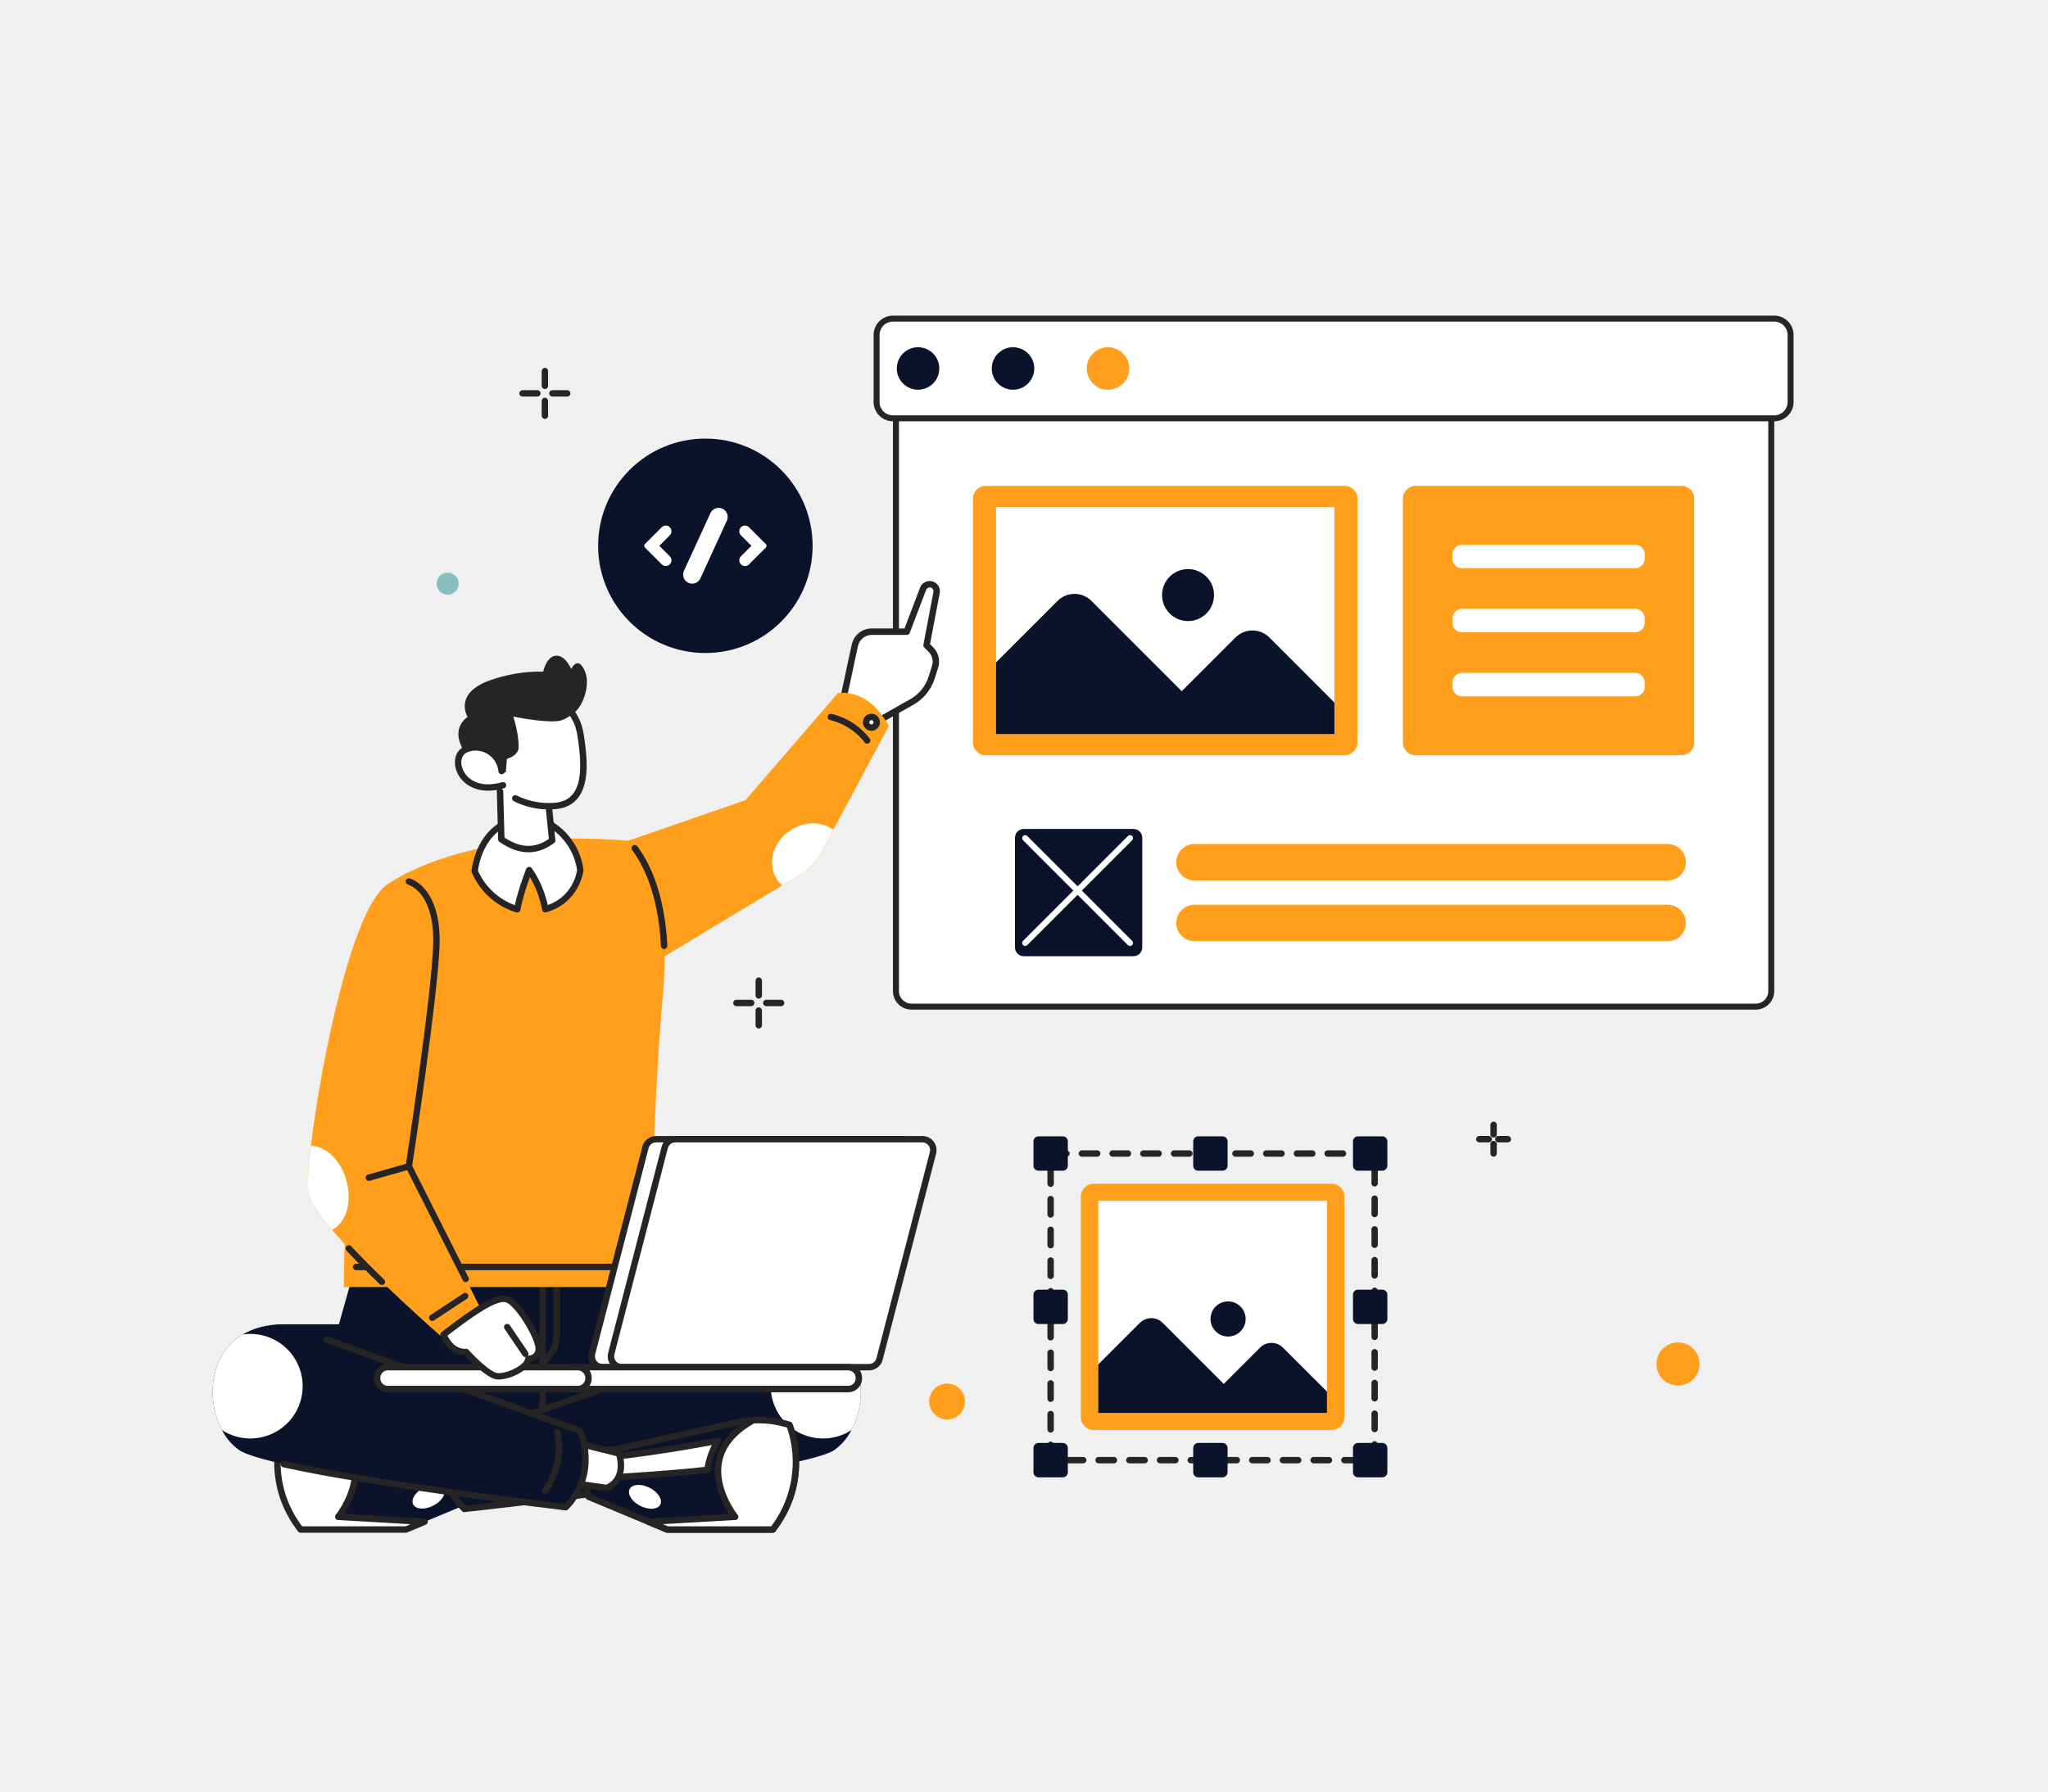
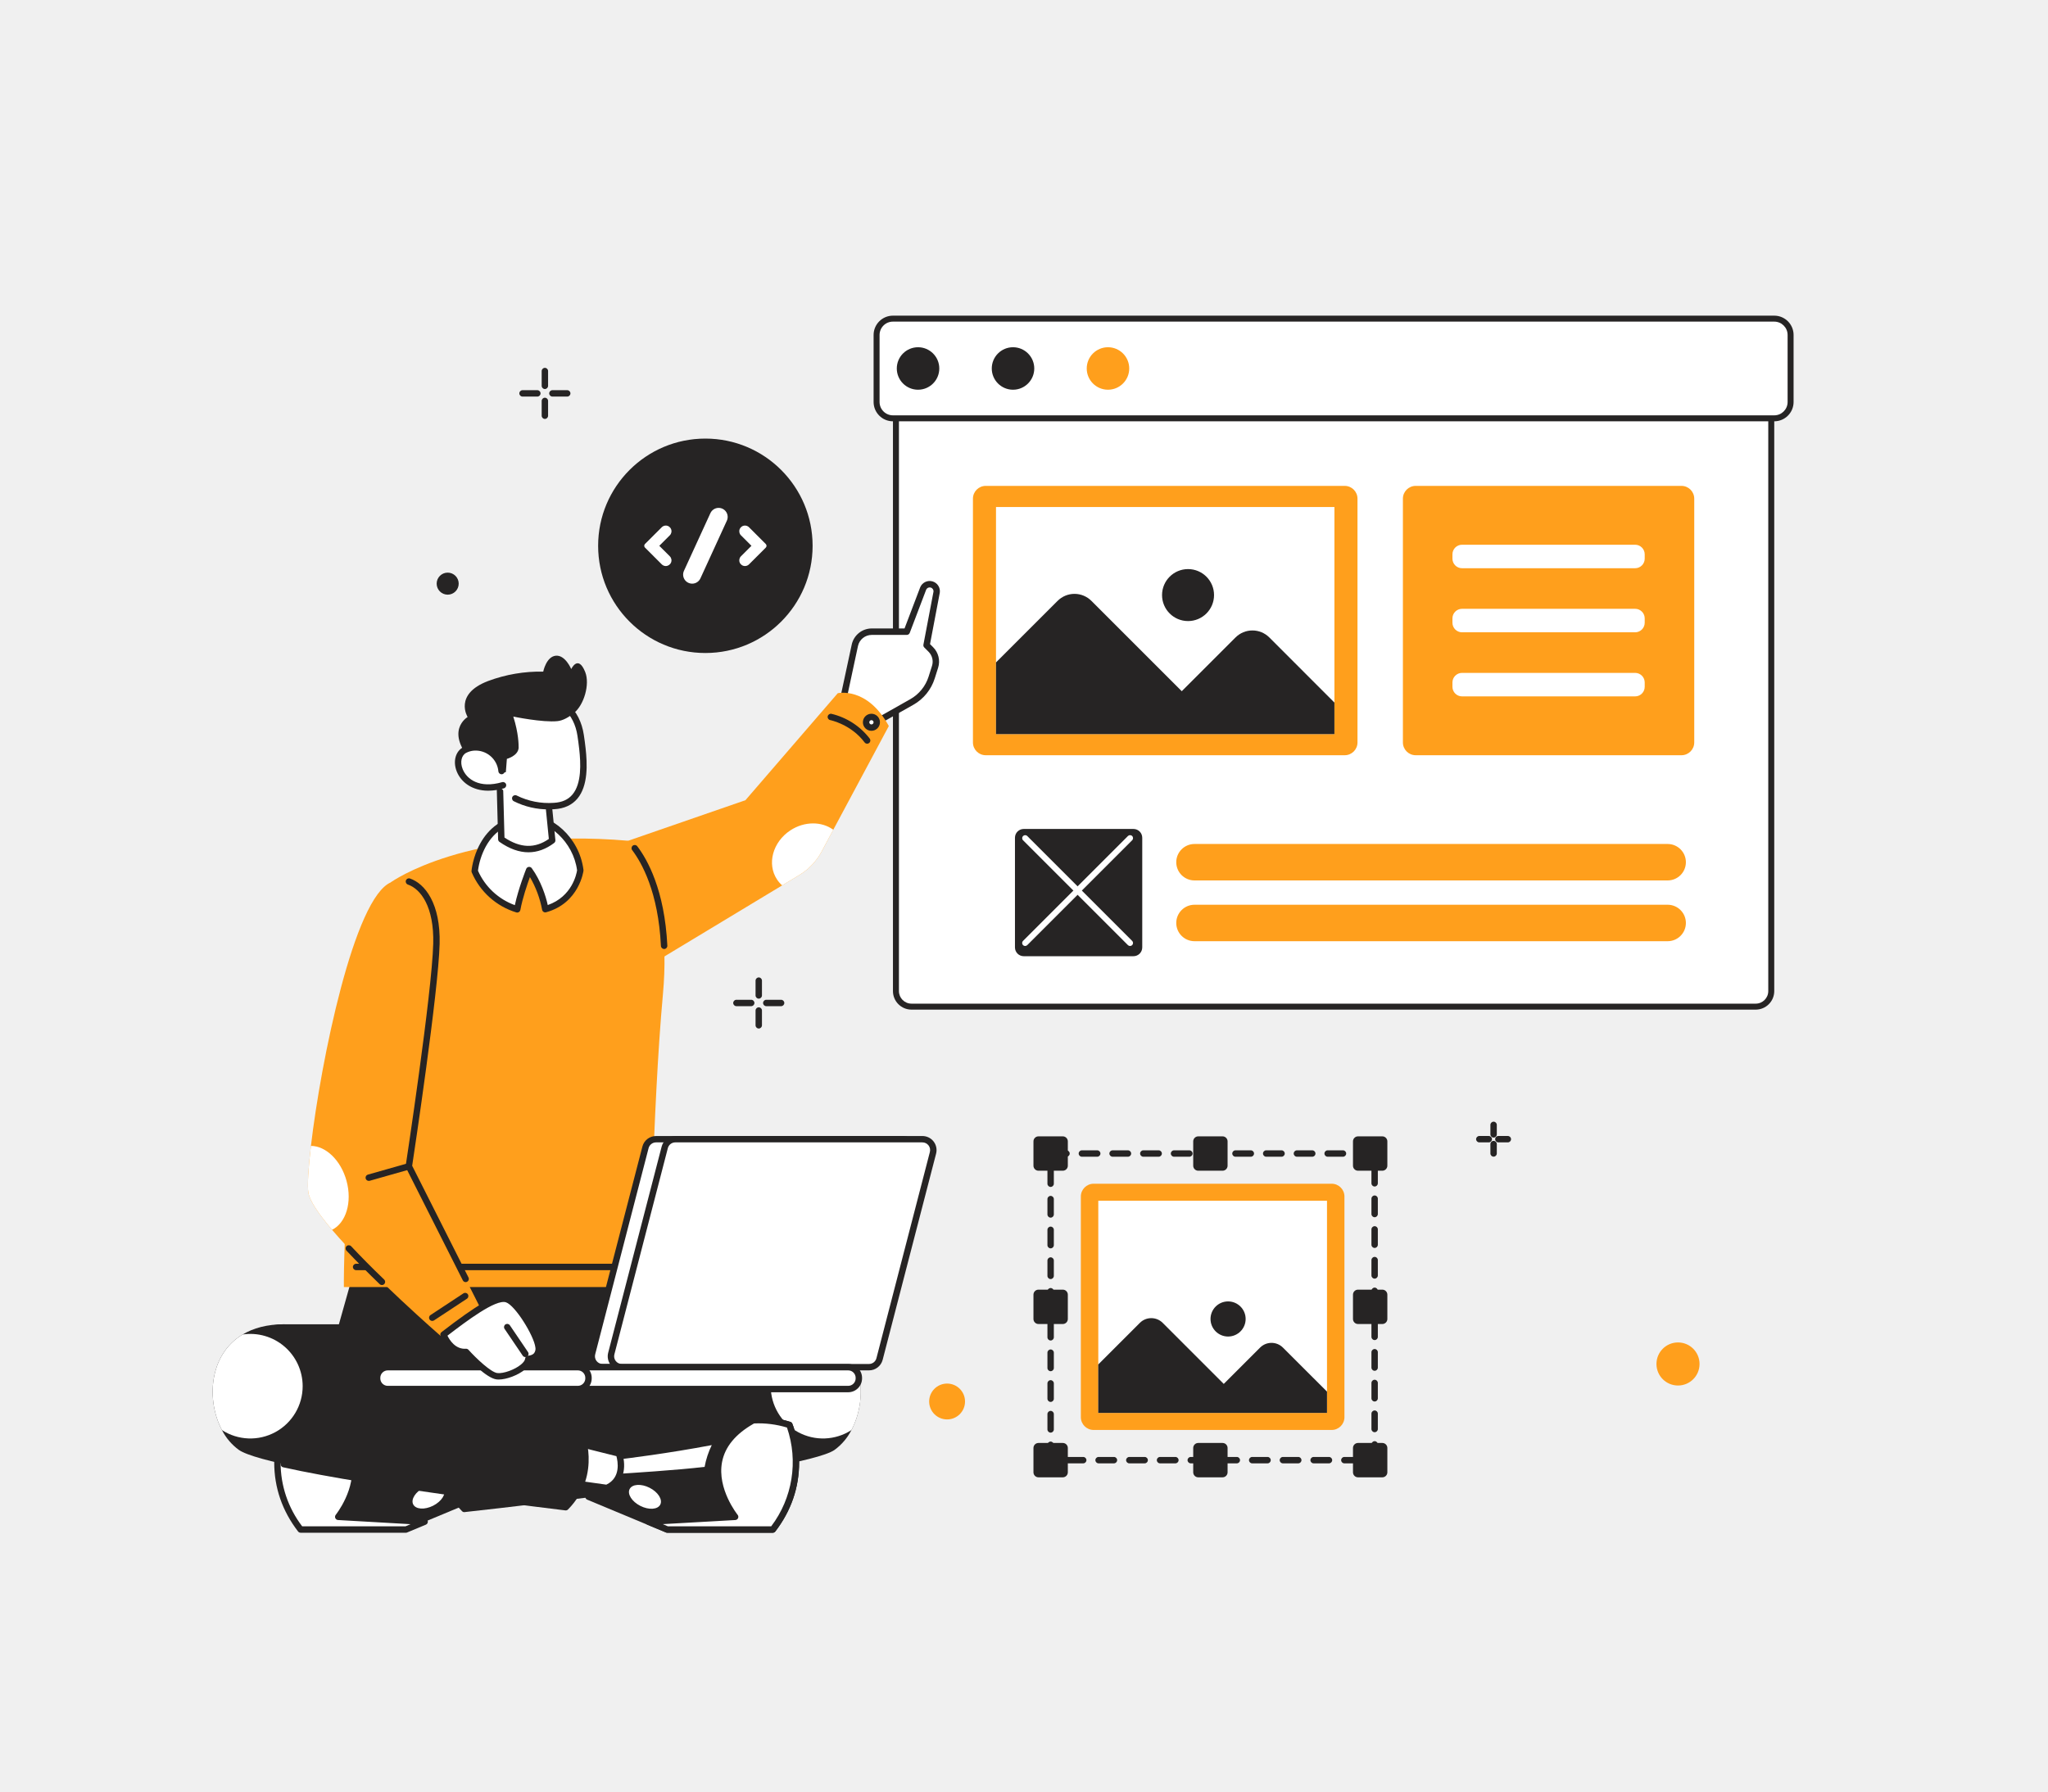
<svg xmlns="http://www.w3.org/2000/svg" id="WEBSITE" viewBox="0 0 1600 1400">
  <defs>
-     <style>.cls-1{fill:#fff;}.cls-2{fill:#262424;}.cls-3{fill:#FF9F1C;}.cls-4{fill:#0B132B;}.cls-5{fill:#87bfc1;}.cls-6{fill:#FF9F1C;}</style>
+     <style>.cls-1{fill:#fff;}.cls-2{fill:#262424;}.cls-3{fill:#FF9F1C;}.cls-4{fill:#262424;}.cls-5{fill:#262424;}.cls-6{fill:#FF9F1C;}</style>
  </defs>
  <rect class="cls-1" x="699.95" y="286.66" width="683.84" height="499.95" rx="13" ry="13" />
  <path class="cls-2" d="M1371.65,788.95H712.09a14.49,14.49,0,0,1-14.47-14.47V298.8a14.49,14.49,0,0,1,14.47-14.47h659.57a14.49,14.49,0,0,1,14.47,14.47V774.48A14.49,14.49,0,0,1,1371.65,788.95ZM712.09,289a9.81,9.81,0,0,0-9.8,9.8V774.48a9.81,9.81,0,0,0,9.8,9.8h659.57a9.81,9.81,0,0,0,9.8-9.8V298.8a9.81,9.81,0,0,0-9.8-9.8H712.09Z" />
  <rect class="cls-3" x="760.11" y="379.68" width="300.43" height="210.48" rx="10" ry="10" />
  <rect class="cls-1" x="778.13" y="396.2" width="264.39" height="177.44" />
  <path class="cls-4" d="M1042.51,549v24.64H778.13v-56l48.11-48.1a18.67,18.67,0,0,1,26.42,0l70.59,70.59,42-42a18.67,18.67,0,0,1,26.42,0Z" />
  <circle class="cls-4" cx="928.16" cy="465.01" r="20.31" />
  <rect class="cls-3" x="1096.02" y="379.68" width="227.61" height="210.48" rx="10" ry="10" />
  <rect class="cls-1" x="1134.72" y="425.67" width="150.21" height="18.36" rx="7.5" ry="7.5" />
  <rect class="cls-1" x="1134.72" y="475.74" width="150.21" height="18.36" rx="7.5" ry="7.5" />
  <rect class="cls-1" x="1134.72" y="525.81" width="150.21" height="18.36" rx="7.5" ry="7.5" />
  <rect class="cls-3" x="918.95" y="659.51" width="398.15" height="28.49" rx="14.25" ry="14.25" />
  <rect class="cls-3" x="918.95" y="706.99" width="398.15" height="28.49" rx="14.25" ry="14.25" />
  <rect class="cls-4" x="792.94" y="647.77" width="99.44" height="99.44" rx="6.87" ry="6.87" />
  <path class="cls-1" d="M882.84,739.22a2.33,2.33,0,0,1-1.65-.68l-81.93-81.93a2.33,2.33,0,0,1,3.3-3.3l81.93,81.93A2.33,2.33,0,0,1,882.84,739.22Z" />
  <path class="cls-1" d="M800.92,739.22a2.33,2.33,0,0,1-1.65-4l81.93-81.93a2.33,2.33,0,1,1,3.3,3.3l-81.93,81.93A2.33,2.33,0,0,1,800.92,739.22Z" />
  <rect class="cls-1" x="684.83" y="248.99" width="714.08" height="77.9" rx="13.67" ry="13.67" />
  <path class="cls-2" d="M1386.15,329.22H697.59a15.11,15.11,0,0,1-15.09-15.09V261.75a15.11,15.11,0,0,1,15.09-15.09h688.56a15.11,15.11,0,0,1,15.09,15.09v52.38A15.11,15.11,0,0,1,1386.15,329.22Zm-688.56-77.9a10.44,10.44,0,0,0-10.43,10.43v52.38a10.44,10.44,0,0,0,10.43,10.43h688.56a10.44,10.44,0,0,0,10.42-10.43V261.75a10.44,10.44,0,0,0-10.42-10.43H697.59Z" />
  <circle class="cls-4" cx="717.22" cy="287.94" r="16.6" />
  <circle class="cls-4" cx="791.42" cy="287.94" r="16.6" />
  <circle class="cls-3" cx="865.61" cy="287.94" r="16.6" />
  <path class="cls-2" d="M1062.27,1143.5h-12a2.5,2.5,0,0,1,0-5h12A2.5,2.5,0,0,1,1062.27,1143.5Zm-24,0h-12a2.5,2.5,0,1,1,0-5h12A2.5,2.5,0,0,1,1038.27,1143.5Zm-24,0h-12a2.5,2.5,0,0,1,0-5h12A2.5,2.5,0,1,1,1014.27,1143.5Zm-24,0h-12a2.5,2.5,0,0,1,0-5h12A2.5,2.5,0,1,1,990.27,1143.5Zm-24,0h-12a2.5,2.5,0,0,1,0-5h12A2.5,2.5,0,1,1,966.27,1143.5Zm-24,0h-12a2.5,2.5,0,0,1,0-5h12A2.5,2.5,0,1,1,942.27,1143.5Zm-24,0h-12a2.5,2.5,0,0,1,0-5h12A2.5,2.5,0,1,1,918.27,1143.5Zm-24,0h-12a2.5,2.5,0,0,1,0-5h12A2.5,2.5,0,1,1,894.27,1143.5Zm-24,0h-12a2.5,2.5,0,0,1,0-5h12A2.5,2.5,0,1,1,870.27,1143.5Zm-24,0h-12a2.5,2.5,0,0,1,0-5h12A2.5,2.5,0,1,1,846.27,1143.5Zm-24,0h-1.46a2.5,2.5,0,0,1-2.5-2.5v-12a2.5,2.5,0,0,1,5,0v9.73A2.5,2.5,0,0,1,822.27,1143.5Zm251.67-.33a2.5,2.5,0,0,1-2.5-2.5v-12a2.5,2.5,0,1,1,5,0v12A2.5,2.5,0,0,1,1073.94,1143.17ZM820.81,1119.5a2.5,2.5,0,0,1-2.5-2.5v-12a2.5,2.5,0,0,1,5,0v12A2.5,2.5,0,0,1,820.81,1119.5Zm253.13-.33a2.5,2.5,0,0,1-2.5-2.5v-12a2.5,2.5,0,1,1,5,0v12A2.5,2.5,0,0,1,1073.94,1119.17ZM820.81,1095.5a2.5,2.5,0,0,1-2.5-2.5v-12a2.5,2.5,0,0,1,5,0v12A2.5,2.5,0,0,1,820.81,1095.5Zm253.13-.33a2.5,2.5,0,0,1-2.5-2.5v-12a2.5,2.5,0,1,1,5,0v12A2.5,2.5,0,0,1,1073.94,1095.17ZM820.81,1071.5a2.5,2.5,0,0,1-2.5-2.5v-12a2.5,2.5,0,0,1,5,0v12A2.5,2.5,0,0,1,820.81,1071.5Zm253.13-.33a2.5,2.5,0,0,1-2.5-2.5v-12a2.5,2.5,0,1,1,5,0v12A2.5,2.5,0,0,1,1073.94,1071.17ZM820.81,1047.5a2.5,2.5,0,0,1-2.5-2.5v-12a2.5,2.5,0,0,1,5,0v12A2.5,2.5,0,0,1,820.81,1047.5Zm253.13-.33a2.5,2.5,0,0,1-2.5-2.5v-12a2.5,2.5,0,1,1,5,0v12A2.5,2.5,0,0,1,1073.94,1047.17ZM820.81,1023.5a2.5,2.5,0,0,1-2.5-2.5v-12a2.5,2.5,0,0,1,5,0v12A2.5,2.5,0,0,1,820.81,1023.5Zm253.13-.33a2.5,2.5,0,0,1-2.5-2.5v-12a2.5,2.5,0,1,1,5,0v12A2.5,2.5,0,0,1,1073.94,1023.17ZM820.81,999.5a2.5,2.5,0,0,1-2.5-2.5V985a2.5,2.5,0,1,1,5,0v12A2.5,2.5,0,0,1,820.81,999.5Zm253.13-.33a2.5,2.5,0,0,1-2.5-2.5v-12a2.5,2.5,0,0,1,5,0v12A2.5,2.5,0,0,1,1073.94,999.17ZM820.81,975.5a2.5,2.5,0,0,1-2.5-2.5V961a2.5,2.5,0,1,1,5,0v12A2.5,2.5,0,0,1,820.81,975.5Zm253.13-.33a2.5,2.5,0,0,1-2.5-2.5v-12a2.5,2.5,0,0,1,5,0v12A2.5,2.5,0,0,1,1073.94,975.17ZM820.81,951.5a2.5,2.5,0,0,1-2.5-2.5V937a2.5,2.5,0,1,1,5,0v12A2.5,2.5,0,0,1,820.81,951.5Zm253.13-.33a2.5,2.5,0,0,1-2.5-2.5v-12a2.5,2.5,0,0,1,5,0v12A2.5,2.5,0,0,1,1073.94,951.17ZM820.81,927.5a2.5,2.5,0,0,1-2.5-2.5V913a2.5,2.5,0,1,1,5,0v12A2.5,2.5,0,0,1,820.81,927.5Zm253.13-.33a2.5,2.5,0,0,1-2.5-2.5v-12a2.5,2.5,0,0,1,5,0v12A2.5,2.5,0,0,1,1073.94,927.17Zm-0.73-23.27h-12a2.5,2.5,0,0,1,0-5h12A2.5,2.5,0,0,1,1073.21,903.9Zm-24,0h-12a2.5,2.5,0,0,1,0-5h12A2.5,2.5,0,0,1,1049.21,903.9Zm-24,0h-12a2.5,2.5,0,0,1,0-5h12A2.5,2.5,0,0,1,1025.21,903.9Zm-24,0h-12a2.5,2.5,0,0,1,0-5h12A2.5,2.5,0,0,1,1001.21,903.9Zm-24,0h-12a2.5,2.5,0,0,1,0-5h12A2.5,2.5,0,1,1,977.21,903.9Zm-24,0h-12a2.5,2.5,0,0,1,0-5h12A2.5,2.5,0,1,1,953.21,903.9Zm-24,0h-12a2.5,2.5,0,0,1,0-5h12A2.5,2.5,0,1,1,929.21,903.9Zm-24,0h-12a2.5,2.5,0,0,1,0-5h12A2.5,2.5,0,1,1,905.21,903.9Zm-24,0h-12a2.5,2.5,0,0,1,0-5h12A2.5,2.5,0,1,1,881.21,903.9Zm-24,0h-12a2.5,2.5,0,0,1,0-5h12A2.5,2.5,0,1,1,857.21,903.9Zm-24,0h-12a2.5,2.5,0,0,1,0-5h12A2.5,2.5,0,1,1,833.21,903.9Z" />
  <rect class="cls-3" x="844.41" y="925" width="205.94" height="192.41" rx="10" ry="10" />
  <rect class="cls-1" x="858.04" y="938.31" width="178.68" height="165.78" />
  <path class="cls-4" d="M1036.72,1087.44v16.65H858v-37.85l32.51-32.51a12.62,12.62,0,0,1,17.85,0l47.7,47.7,28.38-28.38a12.62,12.62,0,0,1,17.85,0Z" />
  <circle class="cls-4" cx="959.44" cy="1030.68" r="13.72" />
  <rect class="cls-4" x="807.39" y="887.98" width="26.85" height="26.85" rx="3.92" ry="3.92" />
  <rect class="cls-4" x="932.2" y="887.98" width="26.85" height="26.85" rx="3.92" ry="3.92" />
  <rect class="cls-4" x="1057.02" y="887.98" width="26.85" height="26.85" rx="3.92" ry="3.92" />
  <rect class="cls-4" x="807.39" y="1127.57" width="26.85" height="26.85" rx="3.92" ry="3.92" />
  <rect class="cls-4" x="932.2" y="1127.57" width="26.85" height="26.85" rx="3.92" ry="3.92" />
  <rect class="cls-4" x="1057.02" y="1127.57" width="26.85" height="26.85" rx="3.92" ry="3.92" />
  <rect class="cls-4" x="807.39" y="1007.77" width="26.85" height="26.85" rx="3.92" ry="3.92" />
  <rect class="cls-4" x="1057.02" y="1007.77" width="26.85" height="26.85" rx="3.92" ry="3.92" />
  <circle class="cls-4" cx="551.07" cy="426.5" r="83.78" />
  <path class="cls-1" d="M540.76,456.08h0a7.07,7.07,0,0,1-6.43-10L555,401a7.07,7.07,0,0,1,6.43-4.13h0a7.07,7.07,0,0,1,6.43,10l-20.62,45A7.07,7.07,0,0,1,540.76,456.08Z" />
  <path class="cls-1" d="M515.08,426.51l8.21,8.2a4.46,4.46,0,0,1-3.15,7.61h0A4.46,4.46,0,0,1,517,441l-13.1-13.09a2,2,0,0,1,0-2.83L517,412a4.46,4.46,0,0,1,3.15-1.31h0a4.46,4.46,0,0,1,3.15,7.61Z" />
  <path class="cls-1" d="M587.07,426.51l-8.21,8.2a4.46,4.46,0,0,0,3.15,7.61h0a4.46,4.46,0,0,0,3.15-1.3l13.1-13.09a2,2,0,0,0,0-2.83L585.16,412a4.46,4.46,0,0,0-3.15-1.31h0a4.46,4.46,0,0,0-3.15,7.61Z" />
  <path class="cls-1" d="M658.69,547.14c0-.39,5.83-27.44,9.18-42.94A13.45,13.45,0,0,1,681,493.59h27.39l12.86-33.81a5.47,5.47,0,0,1,5.11-3.53h0a5.47,5.47,0,0,1,5.37,6.49l-7.87,41.41,3.33,3.33a13.45,13.45,0,0,1,3.31,13.57l-2.65,8.37a33.64,33.64,0,0,1-15.51,19.13L689.11,561.7Z" />
  <path class="cls-2" d="M689.11,564.2A2.5,2.5,0,0,1,688,564l-30.41-14.57a2.5,2.5,0,0,1-1.42-2.25c0-.4,0-0.71,9.24-43.47A16,16,0,0,1,681,491.09h25.67l12.25-32.2a8,8,0,0,1,15.28,4.32l-7.62,40.11,2.39,2.39a15.9,15.9,0,0,1,3.93,16.09l-2.65,8.37a36,36,0,0,1-16.67,20.55l-23.27,13.16A2.5,2.5,0,0,1,689.11,564.2Zm-27.58-18.49L689,558.89l22.13-12.51a31,31,0,0,0,14.36-17.71l2.65-8.37a10.92,10.92,0,0,0-2.7-11l-3.33-3.33a2.5,2.5,0,0,1-.69-2.23l7.87-41.41a3,3,0,0,0-5.69-1.61l-12.86,33.81a2.5,2.5,0,0,1-2.34,1.61H681a11,11,0,0,0-10.7,8.63C665.63,526.43,662.53,540.86,661.52,545.72Z" />
  <path class="cls-3" d="M694.39,567.35L651,648.4l-9.12,17.06a47.66,47.66,0,0,1-17.36,18.29l-13.45,8.12L501.52,758s-85.65-56.23-10.8-101l91.66-31.71,72.12-83.59S677.45,536.21,694.39,567.35Z" />
  <path class="cls-2" d="M677.46,581.14a2.5,2.5,0,0,1-2-1c-10.59-14.18-26.72-17.4-26.88-17.44a2.5,2.5,0,0,1,.94-4.91,53.12,53.12,0,0,1,29.94,19.35A2.5,2.5,0,0,1,677.46,581.14Z" />
  <circle class="cls-1" cx="680.8" cy="564.41" r="4.17" />
  <path class="cls-2" d="M680.8,571.08a6.67,6.67,0,1,1,6.67-6.67A6.67,6.67,0,0,1,680.8,571.08Zm0-8.33a1.67,1.67,0,1,0,1.67,1.67A1.67,1.67,0,0,0,680.8,562.75Z" />
  <path class="cls-1" d="M651,648.4l-9.12,17.06a47.66,47.66,0,0,1-17.36,18.29l-13.45,8.12a22.78,22.78,0,0,1-4.05-4.66c-8-12.1-3.32-29.25,10.41-38.31C628.49,641.62,642,641.78,651,648.4Z" />
  <polygon class="cls-4" points="274.78 999.27 242.63 1113.49 527.82 1113.49 500.47 995.85 274.78 999.27" />
  <path class="cls-4" d="M176.64,1071.15h0a46.58,46.58,0,0,0,35.14,55.7l173.45,39.3H543.9l92-48.24a44.05,44.05,0,0,0,17.51-61.36h0a44.05,44.05,0,0,0-38-21.71H222.08A46.58,46.58,0,0,0,176.64,1071.15Z" />
  <path class="cls-2" d="M425.41,1065.89a2.5,2.5,0,0,1-1.77-4.27l2.32-2.32a21.55,21.55,0,0,0,6.35-15.33v-41.62a2.5,2.5,0,0,1,5,0V1044a26.51,26.51,0,0,1-7.82,18.87l-2.32,2.32A2.49,2.49,0,0,1,425.41,1065.89Z" />
  <path class="cls-2" d="M423.87,1102.65a2.5,2.5,0,0,1-2.5-2.5V996.88a2.5,2.5,0,0,1,5,0v103.27A2.5,2.5,0,0,1,423.87,1102.65Z" />
  <path class="cls-4" d="M216.75,1142.77a84.7,84.7,0,0,0,18.11,52.44h82.42l14.52-6.05,47-19.59L358,1132.64l-94.82-21a78.48,78.48,0,0,0-13-1.77,79.37,79.37,0,0,0-28.29,3.64S216.75,1125.48,216.75,1142.77Z" />
  <path class="cls-1" d="M360.52,1154.52s-49.58-2.91-74.55-6a62.43,62.43,0,0,0-8.21-22.74c42.06,8.21,80.53,12.48,80.53,12.48Z" />
  <path class="cls-2" d="M360.52,1157h-0.15c-0.5,0-49.95-2.95-74.71-6a2.5,2.5,0,0,1-2.16-2.07,59.61,59.61,0,0,0-7.87-21.84,2.5,2.5,0,0,1,2.61-3.76c41.47,8.09,79.94,12.41,80.33,12.45a2.5,2.5,0,0,1,2.2,2.15l2.22,16.24A2.5,2.5,0,0,1,360.52,1157Zm-72.41-10.75c21.42,2.52,58.68,4.9,69.52,5.57l-1.55-11.3c-7.95-.94-39.2-4.79-73.55-11.28A65.84,65.84,0,0,1,288.11,1146.28Z" />
  <ellipse class="cls-1" cx="334.71" cy="1169.57" rx="13.42" ry="7.95" transform="translate(-491.93 277.06) rotate(-26.84)" />
  <path class="cls-1" d="M216.75,1142.77a84.7,84.7,0,0,0,18.11,52.44h82.42l14.52-6.05-67.52-3.87s37.48-46.19-13.08-74.89c-0.35-.19-0.69-0.39-1-0.56a79.37,79.37,0,0,0-28.29,3.64S216.75,1125.48,216.75,1142.77Z" />
  <path class="cls-2" d="M317.27,1197.72H234.85a2.5,2.5,0,0,1-2-1c-12.36-16.07-18.62-34.23-18.62-54,0-17.6,5.1-29.76,5.32-30.27a2.5,2.5,0,0,1,1.54-1.4,81.49,81.49,0,0,1,29.18-3.76,2.5,2.5,0,0,1,1,.27l0.85,0.46,0.25,0.14c15.4,8.74,24.48,20,27,33.38,3.35,17.73-5.67,34.23-10.46,41.46l63,3.61a2.5,2.5,0,0,1,.82,4.8l-14.52,6.05A2.51,2.51,0,0,1,317.27,1197.72Zm-81.18-5h80.68l4-1.68-56.67-3.25a2.5,2.5,0,0,1-1.8-4.07c0.16-.2,16.14-20.26,12.17-41.22-2.25-11.89-10.51-22-24.54-29.92l-0.25-.14-0.23-.13a76.7,76.7,0,0,0-25.71,3.2,82.57,82.57,0,0,0-4.52,27.26A81.73,81.73,0,0,0,236.09,1192.72Z" />
  <path class="cls-4" d="M362.75,1179.14S627.07,1150.46,652,1133a43.81,43.81,0,0,0,13.16-15.47c12.28-23.06,10.28-58.87-16.16-74.69-8.32-5-19.05-8-32.53-8l-262,91S336.59,1152.47,362.75,1179.14Z" />
  <path class="cls-2" d="M362.75,1181.64a2.5,2.5,0,0,1-1.78-.75c-27.27-27.81-8.69-56.21-8.5-56.49a2.5,2.5,0,0,1,1.25-1l261.46-90.79a2.5,2.5,0,1,1,1.64,4.72l-260.63,90.5c-2.48,4.17-13.79,26.1,7.5,48.65,15.44-1.7,172-19.09,247.94-34.43a2.5,2.5,0,1,1,1,4.9c-79.73,16.12-247.92,34.46-249.61,34.64h-0.27Z" />
  <path class="cls-1" d="M372.32,1126.82s-8.89,17.78,6.5,39.32" />
  <path class="cls-2" d="M378.82,1168.65a2.49,2.49,0,0,1-2-1c-16.08-22.51-7.09-41.12-6.7-41.9a2.5,2.5,0,0,1,4.48,2.23c-0.34.68-8,16.81,6.29,36.76A2.5,2.5,0,0,1,378.82,1168.65Z" />
  <path class="cls-1" d="M602.13,1083.21a40.86,40.86,0,0,0,63.07,34.29c12.28-23.06,10.28-58.87-16.16-74.69A40.86,40.86,0,0,0,602.13,1083.21Z" />
  <path class="cls-4" d="M621.85,1142.77a84.7,84.7,0,0,1-18.11,52.44H521.32l-14.52-6.05-47-19.59c-5.21-19.28,3.67-36.82,20.87-36.93l94.82-21a78.48,78.48,0,0,1,13-1.77,79.37,79.37,0,0,1,28.29,3.64S621.85,1125.48,621.85,1142.77Z" />
  <path class="cls-2" d="M603.74,1197.72H521.32a2.5,2.5,0,0,1-1-.19l-61.55-25.65a2.5,2.5,0,0,1-1.45-1.66c-3.13-11.57-1.48-23.09,4.4-30.82a23.32,23.32,0,0,1,18.6-9.26l94.57-21a81.67,81.67,0,0,1,42.57,1.93,2.5,2.5,0,0,1,1.54,1.4c0.22,0.51,5.32,12.67,5.32,30.27,0,19.74-6.27,37.89-18.62,54A2.5,2.5,0,0,1,603.74,1197.72Zm-81.92-5H602.5a81.73,81.73,0,0,0,16.85-49.94,82.59,82.59,0,0,0-4.52-27.26,76.67,76.67,0,0,0-38.83-1.46l-94.82,21a2.5,2.5,0,0,1-.52.06,18.21,18.21,0,0,0-14.92,7.29c-4.75,6.25-6.16,15.64-3.85,25.31Z" />
  <path class="cls-1" d="M478.07,1154.52s49.58-2.91,74.55-6a62.43,62.43,0,0,1,8.21-22.74c-42.06,8.21-80.53,12.48-80.53,12.48Z" />
  <path class="cls-2" d="M478.07,1157a2.5,2.5,0,0,1-2.48-2.84l2.22-16.24a2.5,2.5,0,0,1,2.2-2.15c0.38,0,38.86-4.36,80.33-12.45a2.5,2.5,0,0,1,2.61,3.76,59.64,59.64,0,0,0-7.87,21.84,2.5,2.5,0,0,1-2.16,2.07c-24.76,3.05-74.21,6-74.71,6h-0.15Zm4.44-16.48-1.55,11.3c10.84-.67,48.1-3,69.52-5.57a65.84,65.84,0,0,1,5.58-17C521.7,1135.75,490.45,1139.6,482.51,1140.54Z" />
  <ellipse class="cls-1" cx="503.88" cy="1169.57" rx="7.95" ry="13.42" transform="translate(-767.2 1091.2) rotate(-63.16)" />
  <path class="cls-1" d="M621.85,1142.77a84.7,84.7,0,0,1-18.11,52.44H521.32l-14.52-6.05,67.52-3.87s-37.48-46.19,13.08-74.89c0.35-.19.69-0.39,1-0.56a79.37,79.37,0,0,1,28.29,3.64S621.85,1125.48,621.85,1142.77Z" />
  <path class="cls-2" d="M603.74,1197.72H521.32a2.5,2.5,0,0,1-1-.19l-14.52-6.05a2.5,2.5,0,0,1,.82-4.8l63-3.61c-4.79-7.23-13.81-23.72-10.46-41.46,2.53-13.42,11.61-24.64,27-33.37l0.25-.14,0.86-.47a2.51,2.51,0,0,1,1-.27,81.51,81.51,0,0,1,29.18,3.76,2.5,2.5,0,0,1,1.54,1.4c0.22,0.51,5.32,12.67,5.32,30.27,0,19.74-6.27,37.89-18.62,54A2.5,2.5,0,0,1,603.74,1197.72Zm-81.92-5H602.5a83.15,83.15,0,0,0,12.33-77.2,76.56,76.56,0,0,0-25.71-3.2l-0.24.14-0.25.14c-14,8-22.27,18-24.53,29.91-4,21,12,41,12.17,41.22a2.5,2.5,0,0,1-1.8,4.07L517.8,1191Z" />
  <path class="cls-1" d="M443.53,1125.8l40,10s7.18,19.75-9.49,26.93l-47.19-6.67Z" />
  <path class="cls-2" d="M474.05,1165.23l-0.35,0-47.19-6.67a2.5,2.5,0,0,1-1.84-3.68l16.67-30.26a2.51,2.51,0,0,1,2.8-1.22l40,10a2.5,2.5,0,0,1,1.74,1.57c2.76,7.6,4.05,23.66-10.85,30.08A2.5,2.5,0,0,1,474.05,1165.23Zm-43.25-11.14,42.88,6.06c11.51-5.44,9-18.21,7.89-22.27l-36.78-9.19Z" />
  <path class="cls-4" d="M442,1177.77s-230.47-27.32-255.44-44.8a43.81,43.81,0,0,1-13.16-15.47c-12.28-23.06-10.28-58.87,16.16-74.69,8.32-5,19.05-8,32.53-8l231.2,83.44S468.15,1151.1,442,1177.77Z" />
  <path class="cls-2" d="M442,1180.27l-0.29,0c-1.49-.18-149.81-17.84-220.53-33.69a2.5,2.5,0,1,1,1.09-4.88c67,15,204.29,31.71,218.79,33.45,21.19-22.53,12.38-49.55,10.33-54.9l-197.1-71.13a2.5,2.5,0,0,1,1.7-4.7l198.14,71.51a2.5,2.5,0,0,1,1.43,1.32c0.16,0.34,15.27,34.71-11.78,62.28A2.5,2.5,0,0,1,442,1180.27Z" />
  <path class="cls-2" d="M425.92,1167.28a2.5,2.5,0,0,1-2-4c14.55-20.38,9.23-43.21,9.18-43.44a2.5,2.5,0,1,1,4.86-1.18c0.25,1,5.9,25.3-10,47.52A2.5,2.5,0,0,1,425.92,1167.28Z" />
  <path class="cls-1" d="M236.46,1083.21a40.86,40.86,0,0,1-63.07,34.29c-12.28-23.06-10.28-58.87,16.16-74.69A40.86,40.86,0,0,1,236.46,1083.21Z" />
  <path class="cls-3" d="M305.55,689.29s60-43.09,185.17-32.31c0,0,35.39,30.26,27.19,120s-10.26,228.77-10.26,228.77h-239S267.08,865.23,305.55,689.29Z" />
  <path class="cls-2" d="M490.89,992.54H278.2a2.5,2.5,0,1,1,0-5h212.7A2.5,2.5,0,0,1,490.89,992.54Z" />
  <path class="cls-2" d="M518.85,741.56a2.5,2.5,0,0,1-2.5-2.38c-2.07-42.21-15-65-22.47-74.88a2.5,2.5,0,0,1,4-3c7.85,10.31,21.35,34.11,23.48,77.67a2.5,2.5,0,0,1-2.37,2.62h-0.12Z" />
  <path class="cls-1" d="M370.87,680.78a52.7,52.7,0,0,0,33.25,29.82c2.48-13.6,9.31-30.71,9.31-30.71C421,690.34,425,704.15,426,710.45c24.57-6.75,27.37-30.37,27.37-30.37-3-23.67-23.35-41.49-40.82-40.89C373.95,640.5,370.87,680.78,370.87,680.78Z" />
  <path class="cls-2" d="M404.11,713.1a2.52,2.52,0,0,1-.75-0.11,55.45,55.45,0,0,1-34.8-31.22,2.5,2.5,0,0,1-.2-1.18c0-.43,3.72-42.53,44.09-43.9,17.87-.6,40.07,16.94,43.39,43.08a2.47,2.47,0,0,1,0,.61c0,0.25-3.3,25.37-29.19,32.49a2.5,2.5,0,0,1-3.13-2A79.62,79.62,0,0,0,414,685.36c-2.17,5.95-5.81,16.68-7.46,25.69A2.5,2.5,0,0,1,404.11,713.1Zm-30.69-32.72a50.23,50.23,0,0,0,28.8,26.93c2.81-13.07,8.62-27.68,8.88-28.34a2.5,2.5,0,0,1,4.34-.54c7.06,9.72,11,21.82,12.49,28.81,19.14-6.67,22.52-24.55,22.91-27.16-3-22.63-22.65-38.91-38.21-38.39-15.07.51-26.24,7.24-33.21,20A54.43,54.43,0,0,0,373.42,680.38Z" />
  <path class="cls-1" d="M663.8,1068.35h-193a8.55,8.55,0,0,1-8.28-10.69L504.28,896.6a8.55,8.55,0,0,1,8.28-6.4h193a8.55,8.55,0,0,1,8.28,10.69l-41.73,161.06A8.55,8.55,0,0,1,663.8,1068.35Z" />
  <path class="cls-2" d="M663.8,1070.85h-193a11,11,0,0,1-10.7-13.82L501.86,896a11,11,0,0,1,10.7-8.28h193a11,11,0,0,1,10.7,13.82L674.5,1062.57A11,11,0,0,1,663.8,1070.85ZM512.56,892.69a6.05,6.05,0,0,0-5.86,4.53L465,1058.28a6,6,0,0,0,5.86,7.57h193a6,6,0,0,0,5.86-4.53l41.73-161.06a6,6,0,0,0-5.86-7.57h-193Z" />
  <path class="cls-1" d="M678.85,1068.35h-193a8.55,8.55,0,0,1-8.28-10.69L519.33,896.6a8.55,8.55,0,0,1,8.28-6.4h193a8.55,8.55,0,0,1,8.28,10.69l-41.73,161.06A8.55,8.55,0,0,1,678.85,1068.35Z" />
  <path class="cls-2" d="M678.85,1070.85h-193a11,11,0,0,1-10.7-13.82L516.91,896a11,11,0,0,1,10.7-8.28h193a11,11,0,0,1,10.7,13.82l-41.73,161.06A11,11,0,0,1,678.85,1070.85ZM527.6,892.69a6,6,0,0,0-5.86,4.53L480,1058.28a6,6,0,0,0,5.86,7.57h193a6,6,0,0,0,5.86-4.53l41.73-161.06a6,6,0,0,0-5.86-7.57h-193Z" />
  <rect class="cls-1" x="439.94" y="1068.35" width="231.04" height="17.1" rx="8.33" ry="8.33" transform="translate(1110.92 2153.79) rotate(-180)" />
  <path class="cls-2" d="M662.65,1087.95H448.28a10.85,10.85,0,0,1-10.83-10.83v-0.43a10.85,10.85,0,0,1,10.83-10.83H662.65a10.85,10.85,0,0,1,10.83,10.83v0.43A10.85,10.85,0,0,1,662.65,1087.95Zm-214.37-17.1a5.84,5.84,0,0,0-5.83,5.83v0.43a5.84,5.84,0,0,0,5.83,5.83H662.65a5.84,5.84,0,0,0,5.83-5.83v-0.43a5.84,5.84,0,0,0-5.83-5.83H448.28Z" />
  <rect class="cls-1" x="294.61" y="1068.35" width="165.16" height="17.1" rx="8.33" ry="8.33" />
  <path class="cls-2" d="M451.44,1087.95H302.94a10.85,10.85,0,0,1-10.83-10.83v-0.43a10.85,10.85,0,0,1,10.83-10.83h148.5a10.85,10.85,0,0,1,10.83,10.83v0.43A10.85,10.85,0,0,1,451.44,1087.95Zm-148.5-17.1a5.84,5.84,0,0,0-5.83,5.83v0.43a5.84,5.84,0,0,0,5.83,5.83h148.5a5.84,5.84,0,0,0,5.83-5.83v-0.43a5.84,5.84,0,0,0-5.83-5.83H302.94Z" />
  <path class="cls-3" d="M375.57,1022.7l-31,21.54S289.27,996.1,259.41,961c-10.21-12-17.44-22.51-18.49-29-0.87-5.43-.11-18.76,2-36.56,7.75-66.26,33.81-194.33,62.67-206.05C322,682.62,342,698,340.95,737.51S319.4,911.39,319.4,911.39Z" />
  <path class="cls-2" d="M298.36,1004.18a2.49,2.49,0,0,1-1.74-.7c-9.77-9.47-18.5-18.29-25.93-26.21a2.5,2.5,0,1,1,3.65-3.42c7.38,7.87,16,16.63,25.76,26A2.5,2.5,0,0,1,298.36,1004.18Z" />
  <path class="cls-2" d="M337.7,1032.21a2.5,2.5,0,0,1-1.38-4.59l25.82-17a2.5,2.5,0,0,1,2.75,4.17h0l-24.48,16.15-0.24.14-1.09.72A2.49,2.49,0,0,1,337.7,1032.21Z" />
  <path class="cls-2" d="M363.81,1001.88a2.5,2.5,0,0,1-2.23-1.37l-44.4-88a2.5,2.5,0,0,1-.24-1.5c0.2-1.34,20.5-134.68,21.52-173.57,0.75-28.83-9.75-42.78-19.82-46.23a2.5,2.5,0,0,1,1.62-4.73c11.75,4,24,19.55,23.2,51.09-1,37.62-19.76,162.24-21.45,173.4l44,87.28A2.5,2.5,0,0,1,363.81,1001.88Z" />
  <line class="cls-1" x1="319.4" y1="911.39" x2="288.11" y2="920.28" />
  <path class="cls-2" d="M288.11,922.78a2.5,2.5,0,0,1-.68-4.91L318.72,909a2.5,2.5,0,0,1,1.37,4.81l-31.29,8.89A2.51,2.51,0,0,1,288.11,922.78Z" />
  <path class="cls-1" d="M259.41,961c-10.21-12-17.44-22.51-18.49-29-0.87-5.43-.11-18.76,2-36.56,11.55,0,23.36,11.14,27.79,27.26C275.31,939.42,270.29,955.73,259.41,961Z" />
  <path class="cls-1" d="M346.49,1042.89s5.1,14.31,17.67,13.54c0,0,16.29,18.08,24.11,19s24-6.41,24.49-13.59c0,0,9.1-.13,8-9.36s-15.9-34.24-24.62-37.19S367.52,1026.73,346.49,1042.89Z" />
  <path class="cls-2" d="M389.61,1078a14.32,14.32,0,0,1-1.63-.09c-7.75-.89-21.23-15-24.9-18.93-13.38,0-18.72-14.59-18.95-15.23a2.5,2.5,0,0,1,.83-2.82c26.71-20.52,42.9-31.06,51.92-28,9.82,3.32,25,29,26.3,39.25,0.44,3.49-.3,6.37-2.19,8.54a11,11,0,0,1-6.18,3.39,14.18,14.18,0,0,1-4.61,6C404.78,1074.6,395.79,1078,389.61,1078Zm-25.46-24.05a2.5,2.5,0,0,1,1.86.83c6.05,6.72,17.53,17.59,22.54,18.17,4.79,0.54,13.6-2.63,18.47-6.67,2-1.66,3.15-3.3,3.25-4.61a2.5,2.5,0,0,1,2.46-2.32s2.94-.1,4.52-1.93a5.77,5.77,0,0,0,1-4.62c-1.14-9.1-15.73-32.69-22.94-35.13-7.93-2.67-31,14.75-45.73,26.06,1.64,3.39,6.17,10.75,14.45,10.24h0.15Zm-17.67-11h0Z" />
  <line class="cls-1" x1="396.21" y1="1036.93" x2="410.45" y2="1057.96" />
  <path class="cls-2" d="M410.45,1060.46a2.5,2.5,0,0,1-2.07-1.1l-14.23-21a2.5,2.5,0,0,1,4.14-2.8l14.23,21A2.5,2.5,0,0,1,410.45,1060.46Z" />
  <path class="cls-1" d="M389.95,591.48l0.63,23.73,1.07,40.6c13.66,9.55,26.94,10.55,39.75.93l-1.88-18.86-2.84-28.57Z" />
  <path class="cls-2" d="M412.86,666q-11,0-22.64-8.13a2.5,2.5,0,0,1-1.07-2l-1.7-64.33a2.5,2.5,0,0,1,3.59-2.32l36.74,17.84a2.5,2.5,0,0,1,1.4,2l4.72,47.43a2.5,2.5,0,0,1-1,2.25C426.47,663.58,419.77,666,412.86,666Zm-18.74-11.52c12.45,8.3,23.81,8.66,34.66,1.09L424.33,611l-31.78-15.43Z" />
  <path class="cls-1" d="M455.07,585c2.15,19.51,1.5,43.53-22.17,44.87C404.76,631.45,383,616,377.24,590.1s3-43,34.71-46.69a48.69,48.69,0,0,1,8.12-.28c18.89,1,31,13.88,33.63,31.48C454.16,577.79,454.67,581.31,455.07,585Z" />
  <path class="cls-2" d="M429,632.47a59.89,59.89,0,0,1-27.63-6.39,2.5,2.5,0,1,1,2.3-4.44,56.15,56.15,0,0,0,29,5.72c6.41-.36,11.16-2.47,14.52-6.45,7.33-8.67,6.54-24.49,5.31-35.65-0.39-3.66-.89-7.09-1.36-10.29-2.54-17.22-14.53-28.46-31.29-29.35a2.5,2.5,0,0,1,.26-5c19.28,1,33.06,13.9,36,33.61,0.46,3.11,1,6.74,1.39,10.48,1.33,12.06,2.11,29.28-6.46,39.42-4.24,5-10.31,7.77-18.06,8.21Q431,632.47,429,632.47Z" />
  <path class="cls-2" d="M370.18,596.7a81.41,81.41,0,0,0,11.09,8.77l13.92-2.08L396,593s8.63-2.25,9.18-8.52a3.48,3.48,0,0,0,0-.44c0-2,0-11-4.16-24.08,0,0,22.93,4.77,34.59,3.54,4.19-.44,8.65-3,12.64-6.2,8-6.32,12.68-22.53,9-32l-0.07-.18c-5.53-13.89-10.91-2.3-10.91-2.3s-4.63-11.15-12.08-10.43-9.79,12.43-9.79,12.43a117.08,117.08,0,0,0-43,7.32c-27.19,10.3-16.06,28.16-16.06,28.16S346.22,571.37,370.18,596.7Z" />
  <path class="cls-1" d="M391.88,602.54c-1.14-11.08-10.89-19.51-22-18.44a18.55,18.55,0,0,0-6.75,2c-12.64,6.49-2.44,37,29.86,27.57Z" />
  <path class="cls-2" d="M381.48,617.88c-12.8,0-21.37-6.79-24.66-15.06-3.12-7.85-.94-15.84,5.19-19a21.09,21.09,0,0,1,7.65-2.22c12.33-1.2,23.42,8.09,24.71,20.67a2.5,2.5,0,1,1-5,.51,17.9,17.9,0,0,0-19.25-16.21,16.12,16.12,0,0,0-5.85,1.69c-3.79,1.95-5,7.29-2.83,12.69,3.16,7.95,13.14,15.4,30.85,10.25a2.5,2.5,0,1,1,1.4,4.8A43.89,43.89,0,0,1,381.48,617.88Z" />
  <path class="cls-2" d="M425.69,304a2.5,2.5,0,0,1-2.5-2.5V289.94a2.5,2.5,0,0,1,5,0v11.58A2.5,2.5,0,0,1,425.69,304Z" />
  <path class="cls-2" d="M443.15,309.9H431.57a2.5,2.5,0,0,1,0-5h11.58A2.5,2.5,0,0,1,443.15,309.9Z" />
  <path class="cls-2" d="M425.69,327.36a2.5,2.5,0,0,1-2.5-2.5V313.28a2.5,2.5,0,0,1,5,0v11.58A2.5,2.5,0,0,1,425.69,327.36Z" />
  <path class="cls-2" d="M419.8,309.9H408.23a2.5,2.5,0,0,1,0-5H419.8A2.5,2.5,0,0,1,419.8,309.9Z" />
  <path class="cls-2" d="M1166.88,888.93a2.5,2.5,0,0,1-2.5-2.5V879a2.5,2.5,0,0,1,5,0v7.4A2.5,2.5,0,0,1,1166.88,888.93Z" />
  <path class="cls-2" d="M1178,892.69h-7.4a2.5,2.5,0,0,1,0-5h7.4A2.5,2.5,0,0,1,1178,892.69Z" />
  <path class="cls-2" d="M1166.88,903.85a2.5,2.5,0,0,1-2.5-2.5V894a2.5,2.5,0,0,1,5,0v7.4A2.5,2.5,0,0,1,1166.88,903.85Z" />
  <path class="cls-2" d="M1163.11,892.69h-7.4a2.5,2.5,0,0,1,0-5h7.4A2.5,2.5,0,0,1,1163.11,892.69Z" />
  <path class="cls-2" d="M592.78,780.37a2.5,2.5,0,0,1-2.5-2.5V766.29a2.5,2.5,0,0,1,5,0v11.58A2.5,2.5,0,0,1,592.78,780.37Z" />
  <path class="cls-2" d="M610.24,786.25H598.66a2.5,2.5,0,0,1,0-5h11.58A2.5,2.5,0,0,1,610.24,786.25Z" />
  <path class="cls-2" d="M592.78,803.71a2.5,2.5,0,0,1-2.5-2.5V789.63a2.5,2.5,0,0,1,5,0v11.58A2.5,2.5,0,0,1,592.78,803.71Z" />
  <path class="cls-2" d="M586.89,786.25H575.32a2.5,2.5,0,0,1,0-5h11.58A2.5,2.5,0,0,1,586.89,786.25Z" />
  <circle class="cls-5" cx="349.75" cy="456.08" r="8.61" />
  <circle class="cls-6" cx="1310.94" cy="1065.85" r="16.83" />
  <circle class="cls-6" cx="739.92" cy="1095.17" r="14.01" />
</svg>
